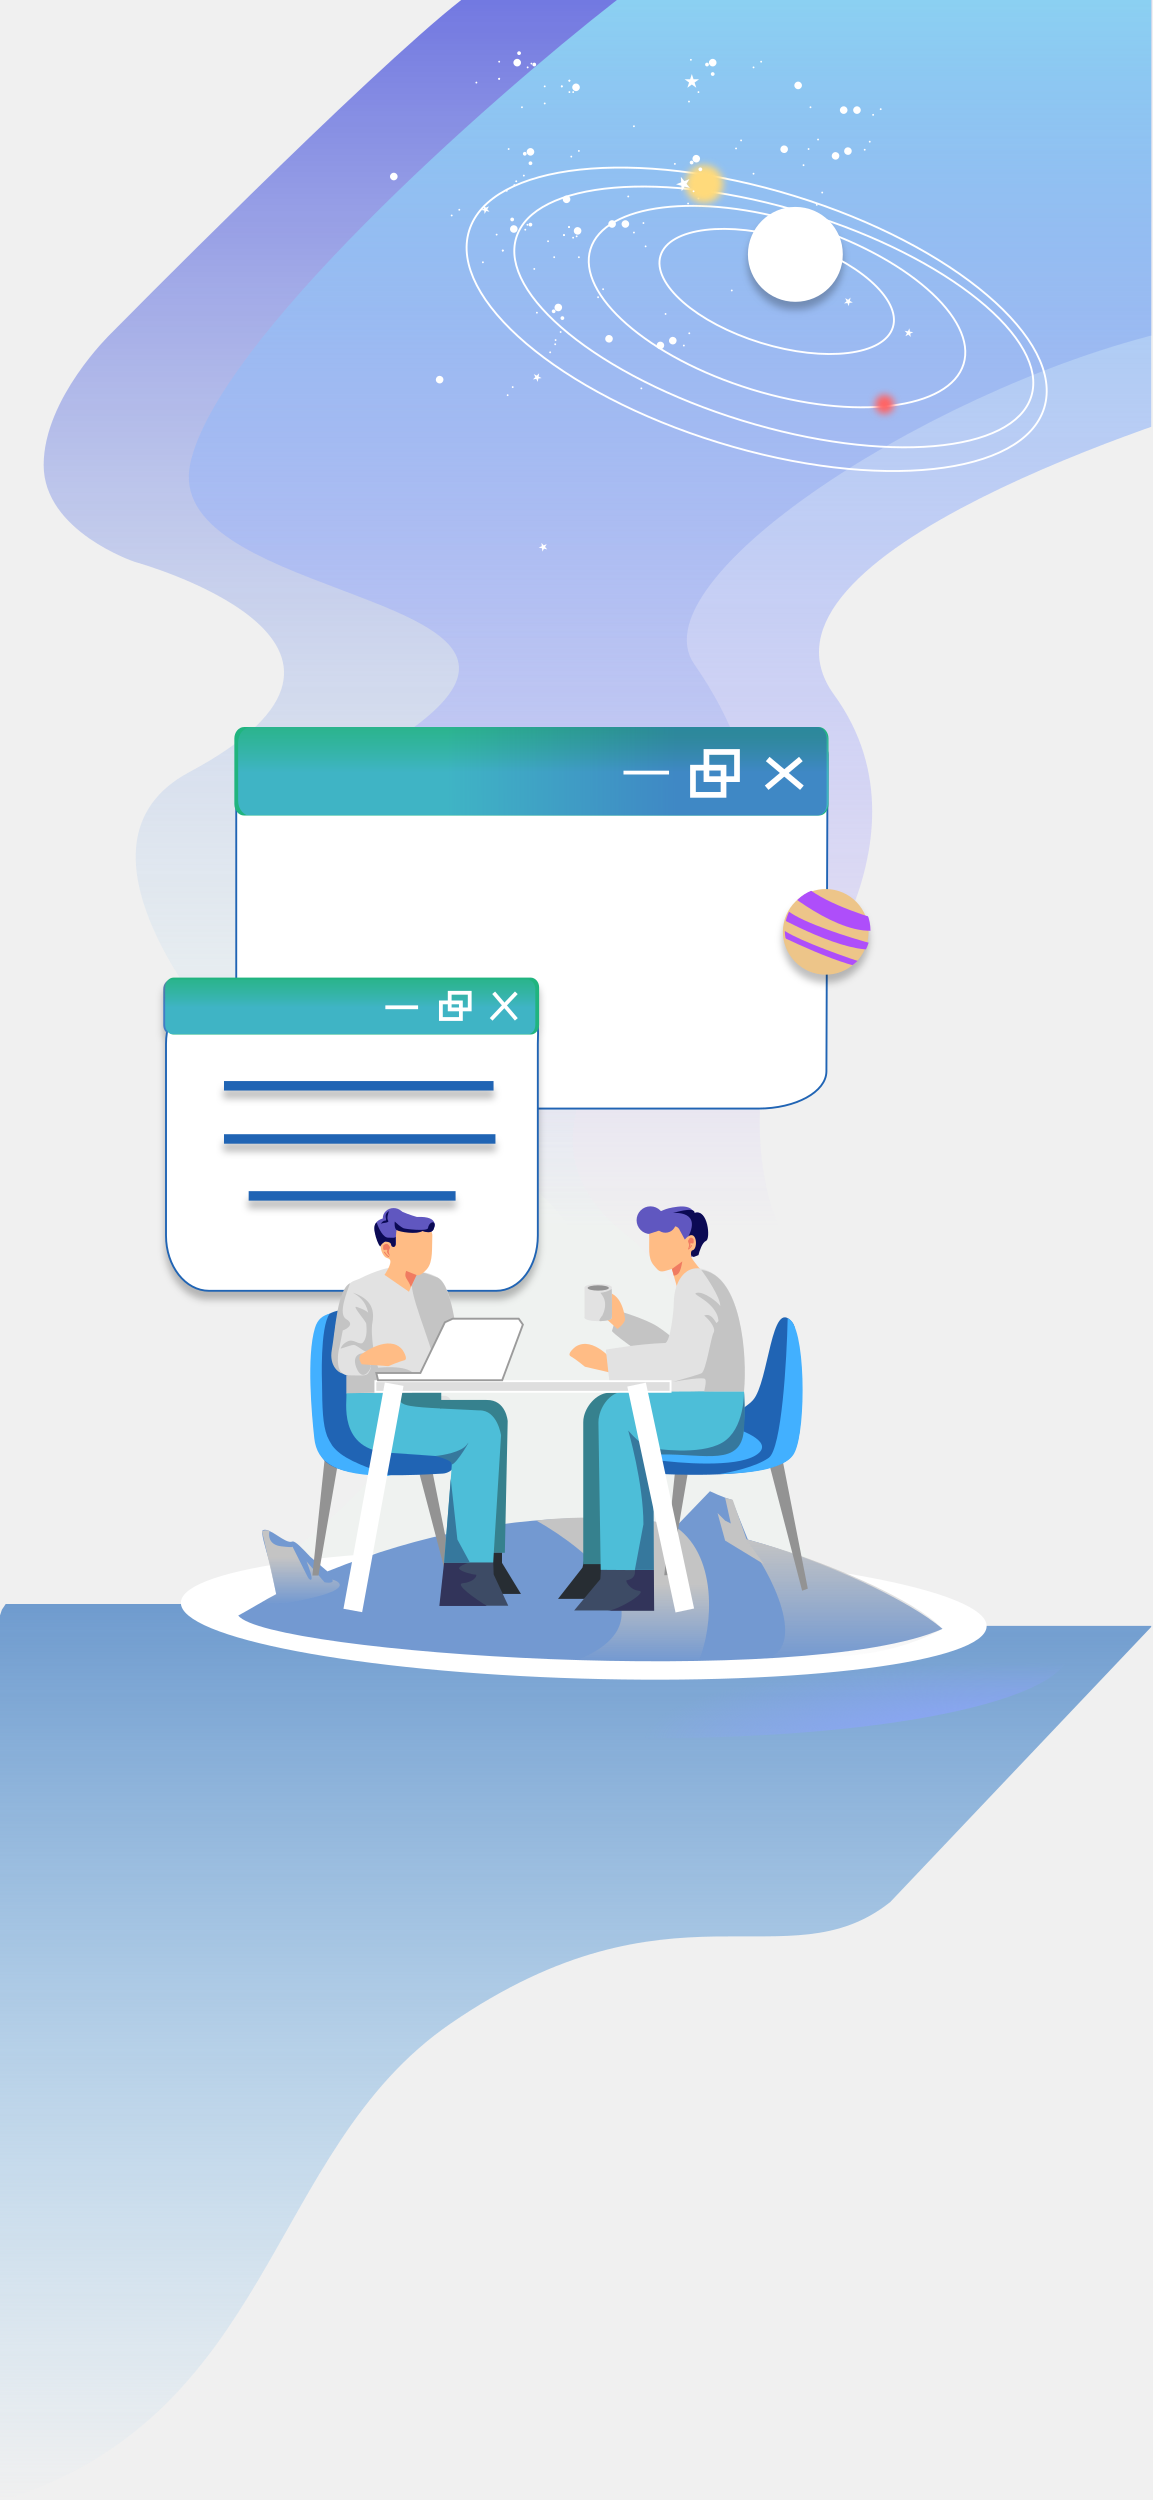
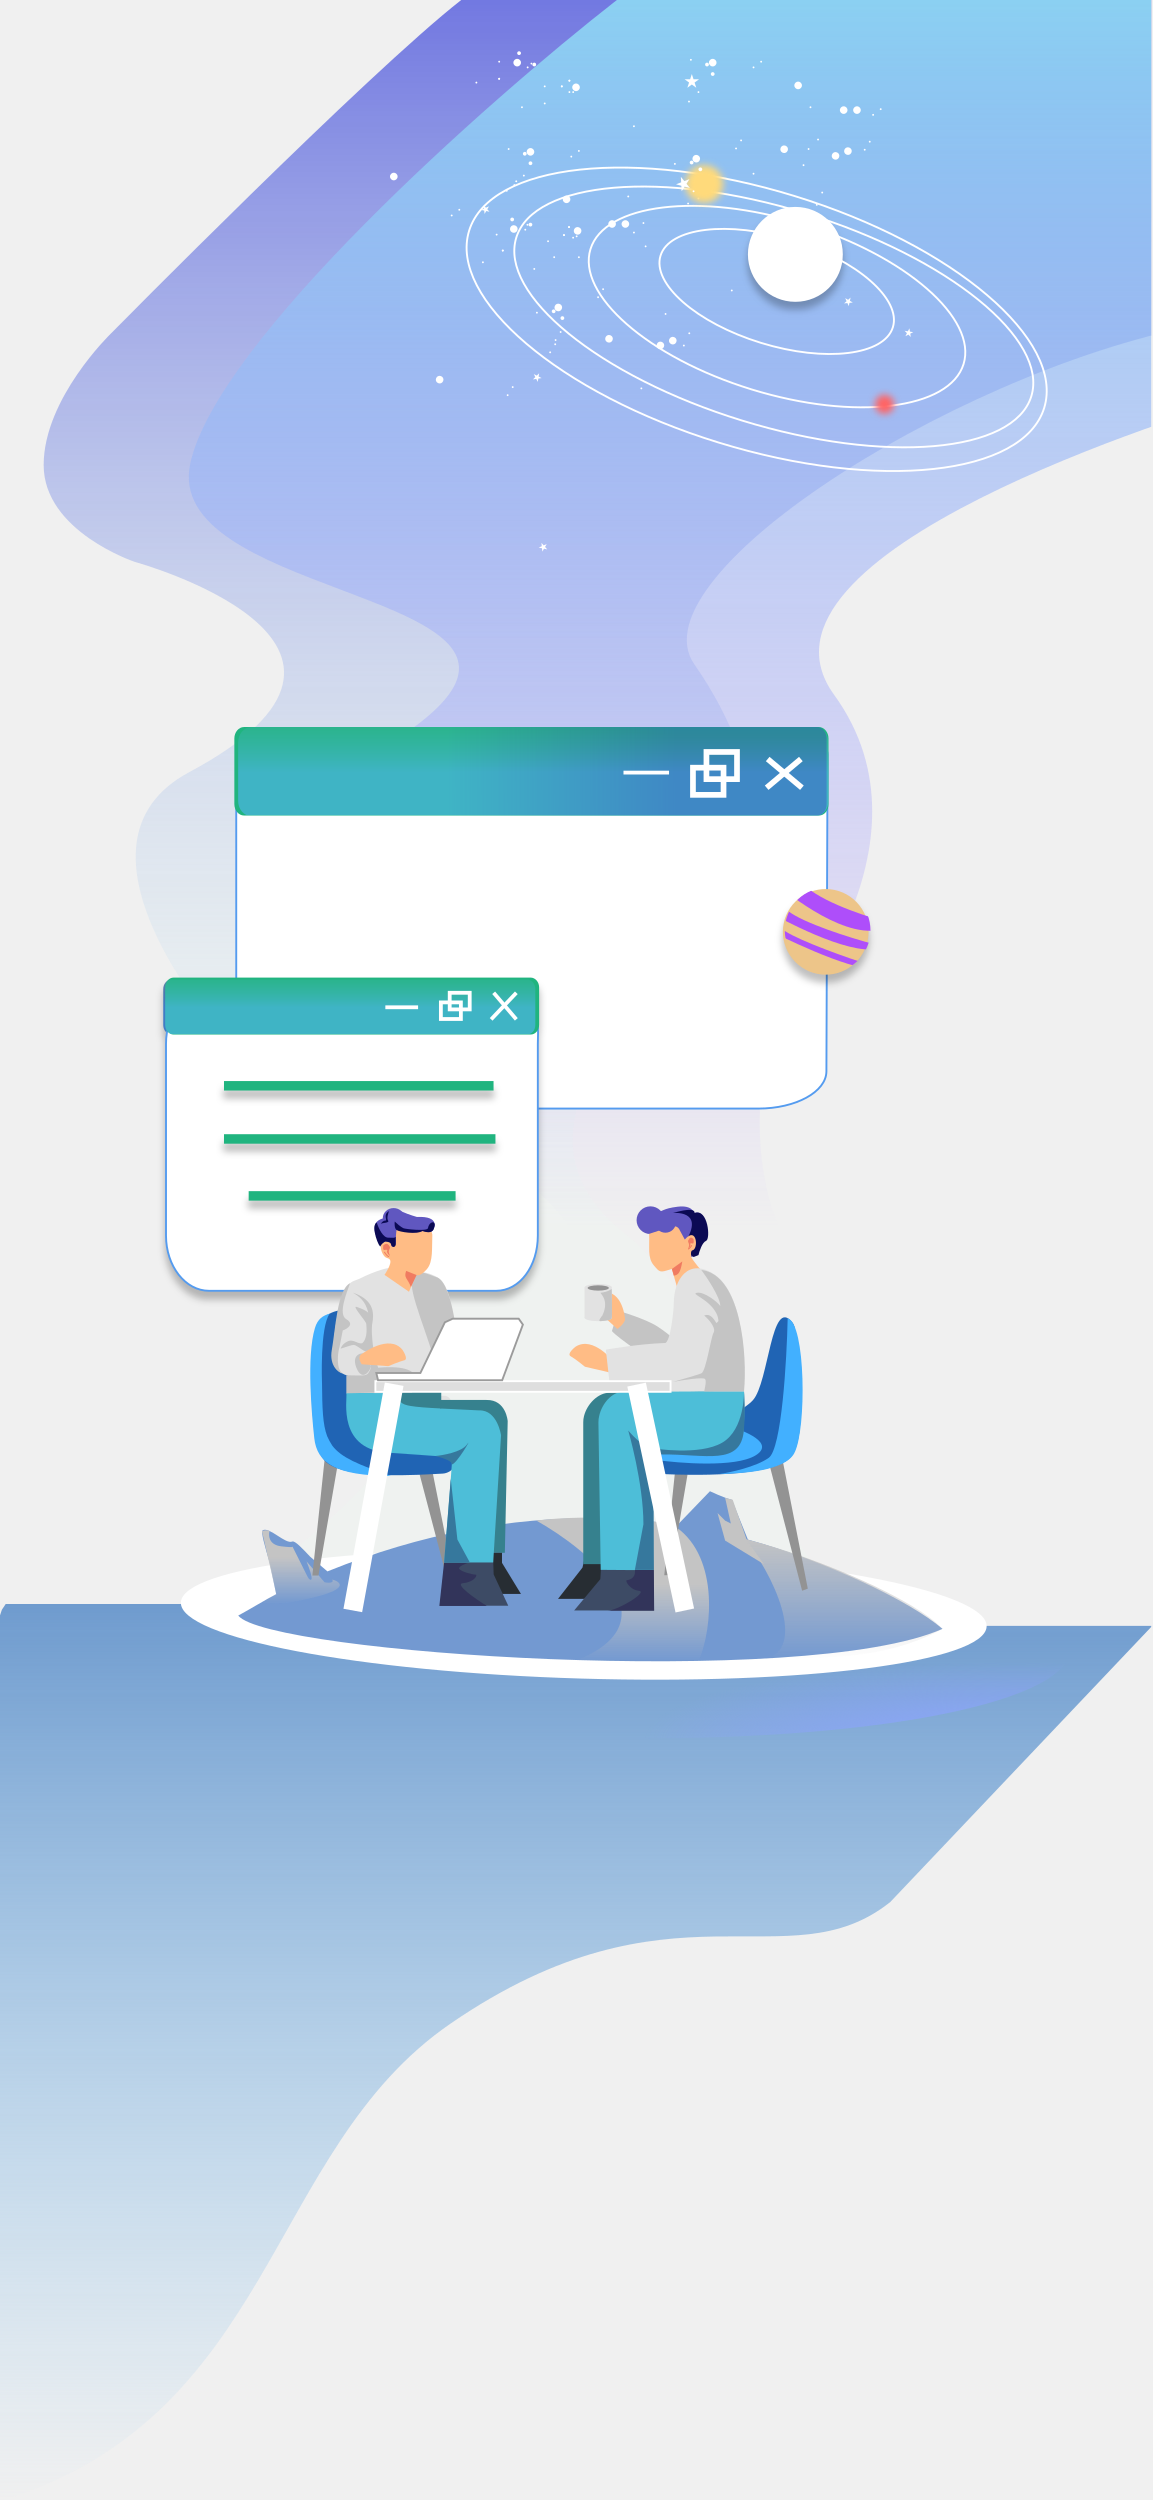
<svg xmlns="http://www.w3.org/2000/svg" width="607" height="1317" viewBox="0 0 607 1317" fill="none">
  <g clip-path="url(#clip0)">
    <path fill-rule="evenodd" clip-rule="evenodd" d="M642.452 1.30577e-05L262.503 0H242.97C193.717 38.529 58.258 175.869 58.258 175.869C58.258 175.869 23 210 23 245C23 280 71 296 71 296C71 296 226.957 338.77 99.602 406.816C30.883 443.533 97.428 542.418 199.06 628.175C287.791 703.046 189.688 786.97 158.854 813.348C154.371 817.183 151.31 819.801 150.452 820.999H426.452C420.556 814.357 413.995 797.997 405.772 777.493C389.375 736.606 366.371 679.243 328.856 649.614C272.528 605.128 319.843 550.994 328.856 543.49C328.856 543.49 451.65 473.278 365.79 350.002C332.621 302.379 513.791 189.098 642.452 169.193V1.30577e-05Z" fill="url(#paint0_linear)" />
    <path d="M237.373 1066.01C139.561 1133.17 145.237 1273.9 -1 1318V854L1 848L3 845H454.071L459.6 849.5L469 856.5H607L469 1001.98C414.871 1045.13 353.973 985.945 237.373 1066.01Z" fill="url(#paint1_linear)" />
    <path fill-rule="evenodd" clip-rule="evenodd" d="M658 0H487.366L344.493 1.14441e-05H324.961C255.305 54.299 114.217 179.994 100.248 244.084C92.878 277.899 138.033 294.967 179.259 310.55C235.705 331.886 284.786 350.438 181.599 405.378C112.882 441.966 179.425 540.503 281.053 625.956C367.272 698.454 240.478 782.999 195.922 812.708C187.96 818.017 182.624 821.575 181.599 823H439.394C430.469 812.982 428.006 778.843 425.357 742.147C422.768 706.26 420.001 667.928 410.843 647.32C392.32 605.64 401.831 549.048 410.843 541.571C410.843 541.571 497.555 446 439.394 366C385.112 291.336 625.668 217.543 658 208.031V0Z" fill="url(#paint2_linear)" />
    <ellipse rx="256.949" ry="53.965" transform="matrix(0.999553 0.029904 -0.0431853 0.999067 307.165 861.247)" fill="url(#paint3_angular)" />
    <ellipse rx="212.33" ry="33.785" transform="matrix(0.999553 0.029904 -0.0431853 0.999067 307.521 850.512)" fill="white" />
    <path d="M496.5 858.078C424.5 890.078 140.788 870.915 125.5 851.077C129.448 849.025 141.589 841.714 145.5 839.818L141.965 822.783C139.563 814.709 137.178 806.687 138.5 806.078C142.184 804.379 150.351 813.641 154 812.078C155.355 811.497 159.403 815.817 163.412 820.082L172.5 827.811C197.642 817.631 221.876 810.607 245 806.14C250.85 805.01 256.629 804.043 262.333 803.231C268.476 802.356 274.533 801.659 280.5 801.129C308.057 798.68 333.691 799.779 357 803.231L374 785.577C374 785.577 381.421 789.116 385.5 790.078L394 811.061C434.493 822.316 478.815 842.908 496.5 858.078Z" fill="#7399D1" />
    <path d="M142 806.578C141.333 808.911 141.6 813.778 148 814.578C152.267 815.111 153.807 815.081 154.163 814.904L154 814.578C154.222 814.689 154.341 814.815 154.163 814.904L161.5 829.578C162 830.744 163.2 832.878 164 832.078C164.8 831.278 162.667 825.411 161.5 822.578L171 833.578C172.833 833.911 176.2 834.078 175 832.078C179.333 833.244 183.8 836.678 167 841.078C146 846.578 136 845.078 139.5 843.078C142.3 841.478 144.667 840.078 145.5 839.578L138 806.578C138.833 806.244 140.8 805.778 142 806.578Z" fill="url(#paint4_linear)" />
    <path d="M385 802.578L382 789.078L386 790.078L393.5 811.578L402.5 824.078L382 811.578L378 797.078L382 801.078L385 802.578Z" fill="#C4C4C4" />
    <path d="M401.952 874.19C426.752 869.548 406.542 827.676 392 810.578C432.8 820.978 483.5 843.578 496.5 858.078C461.848 877.065 424.343 872.168 401.952 874.19C400.886 874.39 399.736 874.521 398.5 874.578C399.606 874.426 400.757 874.298 401.952 874.19Z" fill="url(#paint5_linear)" />
    <path d="M304 874.578C355.6 853.778 310 816.5 282.5 801C313.3 797.4 344.667 801.078 354 803.078C378.8 817.878 375.667 857.578 368 875.078C349 875.078 314.833 875.744 304 874.578Z" fill="url(#paint6_linear)" />
    <circle cx="272.452" cy="33" r="2" fill="white" />
    <circle cx="298.452" cy="105" r="2" fill="white" />
    <circle cx="322.452" cy="118" r="2" fill="white" />
    <circle cx="420.452" cy="45" r="2" fill="white" />
    <circle cx="444.452" cy="58" r="2" fill="white" />
    <circle r="0.5" transform="matrix(-1 0 0 1 262.952 41.5)" fill="white" />
    <circle r="0.5" transform="matrix(-1 0 0 1 286.952 54.5)" fill="white" />
    <circle r="0.5" transform="matrix(-1 0 0 1 279.952 33.5)" fill="white" />
    <circle r="0.5" transform="matrix(-1 0 0 1 303.952 46.5)" fill="white" />
    <circle r="0.5" transform="matrix(-1 0 0 1 277.952 35.5)" fill="white" />
    <circle r="0.5" transform="matrix(-1 0 0 1 301.952 48.5)" fill="white" />
    <circle r="0.5" transform="matrix(-1 0 0 1 262.952 32.5)" fill="white" />
    <circle r="0.5" transform="matrix(-1 0 0 1 286.952 45.5)" fill="white" />
    <circle r="0.5" transform="matrix(-1 0 0 1 250.952 43.5)" fill="white" />
    <circle r="0.5" transform="matrix(-1 0 0 1 274.952 56.5)" fill="white" />
    <circle r="0.5" transform="matrix(-1 0 0 1 299.952 42.5)" fill="white" />
    <circle r="0.5" transform="matrix(-1 0 0 1 299.952 48.5)" fill="white" />
    <circle r="0.5" transform="matrix(-1 0 0 1 295.952 45.5)" fill="white" />
    <circle r="1" transform="matrix(-1 0 0 1 273.452 28)" fill="white" />
    <circle r="1" transform="matrix(-1 0 0 1 281.452 34)" fill="white" />
    <circle r="1" transform="matrix(-1 0 0 1 372.452 34)" fill="white" />
    <circle r="1" transform="matrix(-1 0 0 1 276.452 81)" fill="white" />
    <circle r="1" transform="matrix(-1 0 0 1 375.452 39)" fill="white" />
    <circle r="1" transform="matrix(-1 0 0 1 279.452 86)" fill="white" />
    <circle cx="303.452" cy="46" r="2" fill="white" />
    <circle cx="329.452" cy="118" r="2" fill="white" />
    <circle cx="451.452" cy="58" r="2" fill="white" />
    <circle cx="207.452" cy="93" r="2" fill="white" />
    <circle cx="375.452" cy="33" r="2" fill="white" />
    <circle cx="279.452" cy="80" r="2" fill="white" />
    <circle r="0.5" transform="matrix(-1 0 0 1 363.952 31.5)" fill="white" />
    <circle r="0.5" transform="matrix(-1 0 0 1 426.952 56.5)" fill="white" />
    <circle r="0.5" transform="matrix(-1 0 0 1 267.952 78.5)" fill="white" />
    <circle r="0.5" transform="matrix(-1 0 0 1 330.952 103.5)" fill="white" />
    <circle r="0.5" transform="matrix(-1 0 0 1 400.952 32.5)" fill="white" />
    <circle r="0.5" transform="matrix(-1 0 0 1 463.952 57.5)" fill="white" />
    <circle r="0.5" transform="matrix(-1 0 0 1 304.952 79.5)" fill="white" />
    <circle r="0.5" transform="matrix(-1 0 0 1 275.952 92.5)" fill="white" />
    <circle r="0.5" transform="matrix(-1 0 0 1 270.952 97.5)" fill="white" />
    <circle r="0.5" transform="matrix(-1 0 0 1 241.952 110.5)" fill="white" />
    <circle r="0.5" transform="matrix(-1 0 0 1 367.952 104.5)" fill="white" />
    <circle r="0.5" transform="matrix(-1 0 0 1 338.952 117.5)" fill="white" />
    <circle r="0.5" transform="matrix(-1 0 0 1 333.952 122.5)" fill="white" />
    <circle r="0.5" transform="matrix(-1 0 0 1 304.952 135.5)" fill="white" />
    <circle r="0.5" transform="matrix(-1 0 0 1 396.952 35.5)" fill="white" />
    <circle r="0.5" transform="matrix(-1 0 0 1 367.952 48.5)" fill="white" />
    <circle r="0.5" transform="matrix(-1 0 0 1 362.952 53.5)" fill="white" />
    <circle r="0.5" transform="matrix(-1 0 0 1 333.952 66.5)" fill="white" />
    <circle r="0.5" transform="matrix(-1 0 0 1 459.952 60.5)" fill="white" />
    <circle r="0.5" transform="matrix(-1 0 0 1 430.952 73.5)" fill="white" />
    <circle r="0.5" transform="matrix(-1 0 0 1 425.952 78.5)" fill="white" />
    <circle r="0.5" transform="matrix(-1 0 0 1 396.952 91.5)" fill="white" />
    <circle r="0.5" transform="matrix(-1 0 0 1 300.952 82.5)" fill="white" />
    <circle r="0.5" transform="matrix(-1 0 0 1 271.952 95.5)" fill="white" />
    <circle r="0.5" transform="matrix(-1 0 0 1 266.952 100.5)" fill="white" />
    <circle r="0.5" transform="matrix(-1 0 0 1 237.952 113.5)" fill="white" />
    <path d="M364.452 39L365.35 41.764H368.256L365.905 43.472L366.803 46.236L364.452 44.528L362.101 46.236L362.999 43.472L360.648 41.764H363.554L364.452 39Z" fill="white" />
    <path d="M448.095 156.752L447.728 158.481L449.259 159.365L447.501 159.55L447.133 161.279L446.414 159.664L444.656 159.849L445.97 158.666L445.251 157.051L446.782 157.935L448.095 156.752Z" fill="white" />
    <path d="M254.795 108.097L255.973 109.415L257.59 108.703L256.7 110.23L257.878 111.548L256.151 111.174L255.261 112.702L255.083 110.943L253.355 110.569L254.973 109.856L254.795 108.097Z" fill="white" />
    <circle r="0.5" transform="matrix(-1 0 0 1 262.952 41.5)" fill="white" />
    <circle r="0.5" transform="matrix(-1 0 0 1 299.952 42.5)" fill="white" />
    <circle r="0.5" transform="matrix(-1 0 0 1 295.952 45.5)" fill="white" />
-     <path d="M399.452 584H161.252C141.452 584 124.452 575.261 124.452 564.446V397.5C124.452 386.685 146.152 385 165.952 385L391.452 385C411.252 385 435.952 386.685 435.952 397.5L435.352 564.446C435.252 575.206 419.252 584 399.452 584Z" fill="white" stroke="#2064B4" stroke-miterlimit="10" />
+     <path d="M399.452 584H161.252C141.452 584 124.452 575.261 124.452 564.446V397.5C124.452 386.685 146.152 385 165.952 385L391.452 385C411.252 385 435.952 386.685 435.952 397.5L435.352 564.446C435.252 575.206 419.252 584 399.452 584Z" fill="white" stroke="#549BEF" stroke-miterlimit="10" />
    <path d="M431.471 429.62H128.529C125.742 429.62 123.452 426.899 123.452 423.586V389.035C123.452 385.722 125.742 383 128.529 383H431.372C434.159 383 436.449 385.722 436.449 389.035V423.468C436.549 426.899 434.259 429.62 431.471 429.62Z" fill="#20B47F" />
    <path d="M430.535 429.62H131.465C128.713 429.62 126.452 426.899 126.452 423.586V389.035C126.452 385.722 128.713 383 131.465 383H430.437C433.189 383 435.449 385.722 435.449 389.035V423.468C435.547 426.899 433.287 429.62 430.535 429.62Z" fill="url(#paint7_linear)" />
    <path d="M429.438 430H132.466C128.614 430 125.452 426.376 125.452 421.959V391.041C125.452 386.624 128.614 383 132.466 383H429.438C433.291 383 436.452 386.624 436.452 391.041V421.959C436.452 426.489 433.291 430 429.438 430Z" fill="url(#paint8_linear)" style="mix-blend-mode:lighten" />
    <path d="M381.152 404.417H365.052V418.734H381.152V404.417Z" stroke="white" stroke-width="3" stroke-miterlimit="10" />
    <path d="M388.252 396.134H372.152V410.452H388.252V396.134Z" stroke="white" stroke-width="3" stroke-miterlimit="10" />
    <line x1="328.452" y1="407" x2="352.452" y2="407" stroke="white" stroke-width="2" />
    <line x1="403.871" y1="414.979" x2="421.9" y2="399.851" stroke="white" stroke-width="3" />
    <line x1="404.416" y1="399.851" x2="422.446" y2="414.979" stroke="white" stroke-width="3" />
    <g filter="url(#filter0_d)">
-       <path d="M261.335 680H110.163C97.602 680 87.452 666.995 87.452 650.901V549.868C87.452 533.774 97.602 523.17 110.163 523.17H185.749H261.335C273.895 523.17 284.768 517.568 283.323 549.868C283.323 549.868 283.323 634.807 283.323 650.901C283.323 666.995 273.895 680 261.335 680Z" fill="white" stroke="#2064B4" stroke-miterlimit="10" />
+       <path d="M261.335 680H110.163C97.602 680 87.452 666.995 87.452 650.901V549.868C87.452 533.774 97.602 523.17 110.163 523.17H185.749H261.335C273.895 523.17 284.768 517.568 283.323 549.868C283.323 549.868 283.323 634.807 283.323 650.901C283.323 666.995 273.895 680 261.335 680Z" fill="white" stroke="#549BEF" stroke-miterlimit="10" />
      <path d="M279.557 545H91.443C89.002 545 87 542.687 87 539.867V520.133C87 517.313 89.002 515 91.443 515H279.557C281.997 515 284 517.313 284 520.133V539.867C284 542.759 281.997 545 279.557 545Z" fill="#20B47F" />
      <path d="M277.579 545H90.421C87.992 545 86 542.764 86 540.039V520.961C86 518.236 87.992 516 90.421 516H277.579C280.008 516 282 518.236 282 520.961V540.039C282 542.834 280.008 545 277.579 545Z" fill="url(#paint9_linear)" style="mix-blend-mode:lighten" />
      <g filter="url(#filter1_d)">
-         <path d="M118 572H260" stroke="#2064B4" stroke-width="5" stroke-miterlimit="10" />
+         <path d="M118 572H260" stroke="#20B47F" stroke-width="5" stroke-miterlimit="10" />
      </g>
      <g filter="url(#filter2_d)">
-         <path d="M118 600H261" stroke="#2064B4" stroke-width="5" stroke-miterlimit="10" />
+         <path d="M118 600H261" stroke="#20B47F" stroke-width="5" stroke-miterlimit="10" />
      </g>
      <g filter="url(#filter3_d)">
-         <path d="M131 630H240" stroke="#2064B4" stroke-width="5" stroke-miterlimit="10" />
+         <path d="M131 630H240" stroke="#20B47F" stroke-width="5" stroke-miterlimit="10" />
      </g>
      <path d="M260.058 523L272 537" stroke="white" stroke-width="2" stroke-miterlimit="10" />
      <path d="M272.001 523L258.731 537" stroke="white" stroke-width="2" stroke-miterlimit="10" />
      <path d="M203 530.636H220.25" stroke="white" stroke-width="2" stroke-miterlimit="10" />
      <path d="M247.446 523H236.904V531.751H247.446V523Z" stroke="white" stroke-width="2" stroke-miterlimit="10" />
      <path d="M242.797 528.063H232.256V536.814H242.797V528.063Z" stroke="white" stroke-width="2" stroke-miterlimit="10" />
    </g>
    <path d="M356.352 768L349.952 829.8H353.152L363.452 769.4L356.352 768Z" fill="#939393" />
    <path d="M404.952 770.1L422.552 838L425.552 836.9L412.252 769.1L404.952 770.1Z" fill="#939393" />
    <path d="M417.352 696.6C418.052 697.5 418.552 698.6 418.652 699.8C420.052 709.2 426.452 756.6 416.452 767.7C406.652 778.5 361.852 777.1 350.852 776.6C348.452 776.5 346.152 775.1 345.152 772.9C344.452 771.5 344.252 769.7 345.352 767.7C348.152 762.5 387.852 747.3 396.652 737.6C405.052 728.2 406.252 682.6 417.352 696.6Z" fill="#2064B4" />
    <path d="M397.954 766.745C408.593 760.313 392.446 753.642 383.042 751.111C339.84 749.681 339.517 762.427 344.756 768.979C358.056 770.914 387.314 773.178 397.954 766.745Z" fill="#42B0FF" />
    <path d="M404.952 768C411.752 763.2 414.452 717 414.952 694.5C424.452 697 425 753 418.452 765.5C413.452 775.045 390.285 776.333 378.952 776.5C384.785 775.667 398.152 772.8 404.952 768Z" fill="#42B0FF" />
    <path d="M342.652 650.1C346.683 650.1 349.952 646.832 349.952 642.8C349.952 638.768 346.683 635.5 342.652 635.5C338.62 635.5 335.352 638.768 335.352 642.8C335.352 646.832 338.62 650.1 342.652 650.1Z" fill="#6057C0" />
    <path d="M365.652 639.1C365.652 639.1 364.952 634.7 356.952 635.7C348.952 636.7 349.752 638 342.552 640.1C338.652 641.3 335.252 651.4 356.052 648.2C356.052 648.2 359.252 655.7 361.052 655.4C362.852 655.1 362.652 662.6 362.652 662.6L367.052 661.2C367.052 661.2 367.752 655.7 370.652 654C373.552 652.3 372.552 636.4 365.652 639.1Z" fill="#6057C0" />
    <path d="M361.952 652.688C370.452 637.5 354.952 639 354.452 639C363.952 636.312 365.952 637.333 365.952 639C372.952 636.5 374.452 652.688 371.952 653.688C369.952 654.488 368.452 659.021 367.952 661.188L365.452 662.188C363.619 661.355 359.108 657.77 361.952 652.688Z" fill="#0B0A54" />
    <path d="M347.452 648.2L341.952 650C342.252 657.3 341.052 662.5 344.352 666.5C347.752 670.5 347.452 670.5 353.952 668.5L357.052 679.5L369.852 669.8C369.852 669.8 365.152 664.3 364.252 662.4C364.252 662.4 363.452 659 364.752 658.7C368.152 658 367.052 645.6 360.752 653L358.152 648.2C356.352 643.6 349.752 647.1 347.452 648.2Z" fill="#FFBC85" />
    <path d="M359.452 664.5L353.952 668.5L354.952 672C354.952 672 356.952 672 357.952 670C358.952 668 359.452 664.5 359.452 664.5Z" fill="#F07B61" />
    <path d="M350.552 649.4C353.645 649.4 356.152 646.893 356.152 643.8C356.152 640.707 353.645 638.2 350.552 638.2C347.459 638.2 344.952 640.707 344.952 643.8C344.952 646.893 347.459 649.4 350.552 649.4Z" fill="#6057C0" />
    <path d="M365.349 652.706C364.031 651.565 363.289 651.755 362.465 653.657C362.465 655.084 363.701 655.084 362.465 657.938C362.281 658.363 364.113 656.511 363.701 655.56C363.372 654.799 364.113 654.926 364.937 655.084C365.761 655.084 365.349 653.023 365.349 652.706Z" fill="#F07B61" />
    <path d="M364.452 656C364.052 656.667 363.092 658 362.452 658" stroke="#F07B61" stroke-width="0.5" />
    <path d="M322.352 701.2L325.652 690.5C325.652 690.5 340.052 694.7 346.352 698.8C352.652 702.9 358.352 708.2 358.352 708.2L344.252 717.4C344.252 717.4 325.652 705.1 322.352 701.2Z" fill="#C4C4C4" />
    <path d="M329.252 695.4C329.452 694.9 328.052 679.6 317.752 680.8C317.752 680.8 311.952 682 313.052 684.1C314.152 686.1 315.952 691.7 315.952 691.7L325.252 700.1C325.252 700.1 328.352 698 329.252 695.4Z" fill="#FFBC85" />
    <path d="M322.252 678.2H307.952V694.2H322.252V678.2Z" fill="#E2E2E2" />
    <path d="M323.952 718.1C323.552 717.6 312.652 703.5 303.252 709.4C303.252 709.4 298.252 713.2 300.652 714.5C303.052 715.8 308.152 720 308.152 720L322.452 723.3C322.352 723.3 326.152 720.5 323.952 718.1Z" fill="#FFBC85" />
    <path d="M391.751 733.9H368.101H344.451C346.251 732.9 347.151 731.5 349.951 729.3C339.251 728.3 321.051 727.9 321.051 727.9L319.151 711C319.151 711 335.951 708 349.951 707.5C353.251 708.5 355.051 688.8 354.951 686.5C354.951 674.1 362.651 662.1 376.551 671.5C395.451 684.4 391.751 733.9 391.751 733.9Z" fill="#E2E2E2" />
    <path d="M315.152 680C319.129 680 322.352 679.194 322.352 678.2C322.352 677.206 319.129 676.4 315.152 676.4C311.176 676.4 307.952 677.206 307.952 678.2C307.952 679.194 311.176 680 315.152 680Z" fill="#E2E2E2" />
    <path d="M315.152 679.9C318.245 679.9 320.752 679.273 320.752 678.5C320.752 677.727 318.245 677.1 315.152 677.1C312.059 677.1 309.552 677.727 309.552 678.5C309.552 679.273 312.059 679.9 315.152 679.9Z" fill="#939393" />
    <path d="M315.152 696C319.129 696 322.352 695.194 322.352 694.2C322.352 693.206 319.129 692.4 315.152 692.4C311.176 692.4 307.952 693.206 307.952 694.2C307.952 695.194 311.176 696 315.152 696Z" fill="#E2E2E2" />
    <path d="M335.452 810.7L343.352 842.3H293.952L306.852 825.8L309.652 813.3L335.452 810.7Z" fill="#272D33" />
    <path d="M343.952 816.8L344.552 848.4H302.452L316.252 831.9L317.052 819.5L343.952 816.8Z" fill="#3D4B65" />
    <path d="M389.252 753C387.452 771.1 351.252 764.7 338.652 763.8C334.752 763.5 331.552 767.1 332.152 771.1L339.952 824H307.252V749.3C307.252 748.2 307.352 747.1 307.652 746C309.252 739.6 315.052 733.7 321.052 733.7L373.052 733.2L389.152 733.7C389.252 734.1 390.152 743.7 389.252 753Z" fill="#36818E" />
    <path d="M391.652 753.2C389.952 772 371.552 765.6 348.452 765.8C344.752 765.8 342.352 767.2 344.052 771.3V827.2L316.452 827L315.252 749.4C315.252 748.2 315.352 747.1 315.652 745.9C317.152 739.2 322.552 733.2 328.152 733.2L376.452 733H391.952C391.952 733.4 392.552 743.6 391.652 753.2Z" fill="#4DBED8" />
    <path d="M330.105 832.5C334.905 831.7 334.618 828.167 334.452 827H344.452L344.605 848.5H320.105C325.105 848.5 341.952 838.5 336.452 838C332.052 837.6 329.272 833 330.105 832.5Z" fill="#32345A" />
    <path d="M391.852 753.6C390.152 772.4 371.752 766 348.652 766.2C344.952 766.2 342.552 767.6 344.252 771.7L344.452 827H334.452L338.952 803C338.952 781 330.952 753.6 330.952 753.6C330.952 753.6 338.652 763 344.252 763C344.252 763 368.452 767 380.452 760C392.452 753 391.952 733 391.952 733C391.952 733.4 392.752 744 391.852 753.6Z" fill="#36789D" />
    <path d="M379.452 688C379.452 683.6 372.785 673.5 369.452 669C390.452 671.5 393.785 713.833 391.952 733H370.952C371.285 731.333 372.252 727.7 371.452 726.5C370.652 725.3 359.785 727 354.452 728C358.619 726.833 367.452 724.3 369.452 723.5C371.952 722.5 374.452 704.5 375.952 702C377.152 700 374.452 696 370.952 693C374.152 691.8 375.785 694.5 377.452 697L378.452 696C378.452 696.667 378.704 694.504 377.452 692C373.452 684 362.952 681.5 367.452 681C371.052 680.6 377.619 685.5 379.452 688Z" fill="#C4C4C4" />
    <path d="M316.452 681C320.378 680.611 322.236 679 322.236 679C322.236 679 322.628 693.766 322.236 694.543C321.695 695.614 318.147 695.838 316.348 696C314.549 696.162 317.329 693 317.329 693C321.424 684.414 315.471 681 316.452 681Z" fill="#C4C4C4" />
    <path d="M170.952 769.3L164.552 830H167.752L178.052 770.7L170.952 769.3Z" fill="#939393" />
    <path d="M219.652 771.4L237.152 838L240.152 836.9L226.852 770.4L219.652 771.4Z" fill="#939393" />
    <path d="M169.052 695.4C167.852 696.6 166.752 698.7 166.452 700.3C164.952 710.6 161.152 758.4 170.852 769.3C180.452 780.1 222.352 776.8 233.152 776.3C235.552 776.2 238.352 774.7 239.352 772.5C240.052 771.1 240.452 765.8 239.352 763.7C236.652 758.5 181.952 762.7 185.652 750.3C205.652 683.6 179.052 685.3 169.052 695.4Z" fill="#2064B4" />
    <path d="M205.952 777.5C176.452 777.5 166.97 770.47 165.561 757.63C164.204 745.265 161.415 714.62 165.901 699.609C167.377 694.668 170.174 693.06 173.703 692C168.452 699 169.632 728.619 169.632 728.619C169.757 741.851 170.004 750.373 172.335 756.56C173.085 758.262 173.983 759.943 175.054 761.568C179.794 767.868 188.784 771.594 205.952 777.5Z" fill="#42B0FF" />
    <path d="M232.052 774.7L195.952 772.5C191.552 772.5 183.452 766.9 183.452 762.5C183.452 758.1 184.852 758.7 189.252 758.7H231.952C236.352 758.7 239.952 762.3 239.952 766.7C240.052 771.1 236.452 774.7 232.052 774.7Z" fill="#2064B4" />
    <path d="M183.552 720.6C182.252 732.3 180.752 767.9 212.252 763.3C212.452 763.3 212.552 763.3 212.752 763.3H228.652C229.852 763.3 223.152 762.7 223.852 761.6L237.152 741.9C238.952 739.2 237.252 735.4 234.152 735.3C232.052 735.2 229.652 735.9 229.652 733.7L222.152 721C222.152 718.7 228.752 717 226.652 717H187.352C185.352 717 183.752 718.5 183.552 720.6Z" fill="#E2E2E2" />
    <path d="M214.79 739.792C207.266 746.087 207.768 759.639 230.639 763.359H244.783C244.783 763.359 248.595 767.073 248.294 772.51C247.993 777.947 250.453 818 250.453 818H265.953L267.453 748.663C267.453 748.663 266.651 737.312 256.319 737.502H221.109C218.702 737.598 216.495 738.361 214.79 739.792Z" fill="#36818E" />
    <path d="M241.452 818L235.152 839.7H274.452L264.452 823.3V818H241.452Z" fill="#272D33" />
    <path d="M235.253 814.3L231.853 845.9H267.753L260.053 829.4L259.553 814L235.253 814.3Z" fill="#3D4B65" />
    <path d="M241.953 826.5C241.153 825.3 245.286 823.667 247.453 823H233.953L231.453 846H256.453C250.286 842.167 239.153 834.4 243.953 834C249.953 833.5 251.953 829.5 250.453 829.5C248.953 829.5 242.953 828 241.953 826.5Z" fill="#32345A" />
    <path d="M206.353 765.4L234.753 767.4C234.753 767.4 238.253 765.1 238.053 771C237.753 776.9 233.953 823.1 233.953 823.1H259.808L263.953 756.1C263.953 756.1 262.053 742.7 252.453 743L231.953 741.993V733.973L182.453 733.8C183.153 737.2 177.053 764.6 206.353 765.4Z" fill="#4DBED8" />
    <path d="M210.486 736.328C210.997 732.546 212.529 733.019 212.529 733.019H232.453V742C232.453 742 222.747 741.527 219.17 741.055C215.594 740.582 209.975 740.109 210.486 736.328Z" fill="#36818E" />
    <path d="M204.452 668.1C205.052 667.8 198.552 669 189.452 673.6C187.74 674.474 185.31 674.64 183.452 677C179.996 681.391 177.209 691.095 175.452 711C174.652 720.1 175.352 726.5 201.252 727C227.152 727.6 238.953 727 238.953 727C238.953 727 242.752 688.7 233.052 675.1C231.252 672.6 225.852 670.6 223.352 670.3C206.952 668.2 204.452 668.1 204.452 668.1Z" fill="#E2E2E2" />
    <path d="M216.952 677C216.756 666 225.452 671.5 230.452 673C238.452 677 241.452 706 241.952 720H228.452C231.252 717.6 217.119 686.333 216.952 677Z" fill="#C4C4C4" />
    <path d="M216.952 733.5C216.952 733.5 199.452 733.5 182.452 734V724.5C192.952 724.5 193.452 725.7 195.452 720.5L192.952 712C191.785 708 193.952 704 195.952 696.5C195.668 701.689 196.063 709.164 197.819 716C198.216 717.544 199.225 720.5 199.225 720.5C228.952 718 216.952 733.5 216.952 733.5Z" fill="#C4C4C4" />
    <path d="M225.952 644L227.752 650.4C227.452 657.5 228.252 664.6 224.952 668.5C221.552 672.4 220.052 671.8 219.152 671.8L215.452 680.5L202.552 671.6C202.552 671.6 206.652 665.7 205.452 663.7C205.452 663.7 205.152 663 203.852 662.7C200.452 662 197.152 649.2 208.052 655.3L207.752 645.2L225.952 644Z" fill="#FFBC85" />
    <path d="M213.952 669.5L219.452 671.692L216.452 678C214.697 673.246 212.587 673.337 213.952 669.5Z" fill="#F07B61" />
    <path d="M201.952 656C203.552 654.8 204.452 655 205.452 657C205.452 658.5 203.952 658.5 205.452 661.5C205.676 661.947 203.452 660 203.952 659C204.352 658.2 203.452 658.333 202.452 658.5C201.452 658.5 201.952 656.333 201.952 656Z" fill="#F07B61" />
    <path d="M202.452 659.5C202.952 660.333 204.152 662 204.952 662" stroke="#F07B61" stroke-width="0.5" />
    <path d="M208.952 647.8C208.952 647.8 219.052 650.3 222.752 648.4C222.752 648.4 227.152 650.5 228.452 647.4C228.452 647.4 232.252 640.5 219.652 641.1C219.652 641.1 215.352 639.9 212.052 638.4C208.752 636.8 204.552 639.9 204.952 641.5C204.952 641.5 191.952 640.9 199.752 654.3L200.652 655.5C200.652 655.5 202.152 653.8 203.952 654C203.952 654 206.152 653.8 206.352 656.6C206.352 656.6 208.652 657.4 208.552 653.7C208.452 650 208.952 647.8 208.952 647.8Z" fill="#6057C0" />
    <path d="M207.352 647C210.5 647 213.052 644.627 213.052 641.7C213.052 638.773 210.5 636.4 207.352 636.4C204.204 636.4 201.652 638.773 201.652 641.7C201.652 644.627 204.204 647 207.352 647Z" fill="#6057C0" />
    <path d="M208.952 648C207.752 647.2 207.785 644.5 207.952 643.5C208.952 644.5 211.11 646.329 212.452 647C213.452 647.5 225.155 648.778 225.452 647C225.952 644 228.098 643.646 228.452 644C228.952 644.5 229.452 645 228.452 647.5C227.452 650 224.118 649 222.452 648.5C219.452 650.5 210.452 649 208.952 648Z" fill="#0B0A54" />
    <path d="M187.952 721C185.152 714.6 189.119 712.666 191.452 713L195.452 720C194.452 723 190.752 727.4 187.952 721Z" fill="#C4C4C4" />
    <path d="M190.553 713.3C191.053 713 204.953 702.6 211.953 711C211.953 711 215.453 716.1 212.953 716.6C210.453 717.2 204.553 719.7 204.553 719.7L190.553 718.7C190.553 718.8 187.853 715 190.553 713.3Z" fill="#FFBC85" />
    <path d="M204.952 638C204.452 639.167 203.652 641.8 204.452 643C205.35 644.346 201.415 644.082 200.598 644.736C200.541 644.831 200.492 644.92 200.452 645C200.452 644.897 200.505 644.811 200.598 644.736C201.02 644.034 201.896 643 202.952 643C204.452 643 201.452 640 204.952 638Z" fill="#0B0A54" />
    <path d="M204.476 652C201.793 652 199.453 647.167 198.453 644C194.953 646 199.976 658 200.476 656.5C200.876 655.3 202.31 654.333 202.976 654C206.953 654.5 205.476 655.5 206.476 656.5C207.476 657.5 208.476 656.5 208.476 655.5C208.476 654.7 208.453 653.5 208.453 651.5C207.953 652.333 206.953 652 204.476 652Z" fill="#0B0A54" />
    <path d="M182.413 694.941C177.978 692.344 182.565 681.231 184.413 676C177.638 679.247 176.638 700.894 174.79 711.176C173.311 719.402 178.399 723.32 180.452 723.5C177.003 721.335 177.843 712.8 178.869 709.553L180.565 700.894C183.029 699.992 186.848 697.539 182.413 694.941Z" fill="#C4C4C4" />
    <path d="M193.952 691.5C192.573 685 188.619 682.667 185.952 681C204.952 687.5 192.452 703 192.952 711.5C193.058 713.3 187.952 708.5 186.452 708.5C185.187 708.5 182.619 709.5 179.452 710.5C179.619 709.667 180.652 707.7 183.452 706.5C186.252 705.3 188.952 708.5 190.952 707.5C193.952 704.5 192.952 698.7 192.952 697.5C192.952 696 184.952 687.5 187.952 688.5C190.352 689.3 192.785 690.333 193.952 691.5Z" fill="#C4C4C4" />
    <path d="M245.952 761C243.152 765 233.119 766.666 229.452 767C234.952 768.5 238.452 770 237.952 771.5C240.452 771.5 249.452 756 245.952 761Z" fill="#36789D" />
    <path d="M240.952 811L237.452 779L233.952 823H247.452L240.952 811Z" fill="#36789D" />
    <path d="M197.753 733.2V727.6H353.253V733.2H197.753Z" fill="#DEDEDE" stroke="white" />
    <path d="M335.353 729.4L360.753 848.4" stroke="white" stroke-width="10" stroke-miterlimit="10" />
    <path d="M207.653 729.2L185.853 848.4" stroke="white" stroke-width="10" stroke-miterlimit="10" />
    <path d="M238.453 694.7H273.253L275.453 697.8L264.553 727.1H199.153L198.253 723.3H221.453L234.353 696.6L238.453 694.7Z" fill="white" stroke="#9B9B9B" stroke-miterlimit="10" />
    <g filter="url(#filter4_d)">
      <circle cx="434.993" cy="490.906" r="22.561" transform="rotate(45.7914 434.993 490.906)" fill="#EDC589" />
    </g>
-     <mask id="mask0" mask-type="alpha" maskUnits="userSpaceOnUse" x="405" y="459" width="62" height="62">
+     <mask id="mask0" mask-type="alpha" maskUnits="userSpaceOnUse" x="413" y="467" width="46" height="46">
      <ellipse cx="435.992" cy="490.073" rx="22.561" ry="22.561" transform="rotate(28.6681 435.992 490.073)" fill="#85C2A9" />
    </mask>
    <g mask="url(#mask0)">
      <path d="M421.963 464.155C428.273 473.245 452.96 481.795 464.516 484.933L466.98 488.769C446.897 496.997 415.271 470.725 408.641 465.637C408.065 465.488 407.646 465.257 407.441 464.924C407.248 464.609 407.684 464.902 408.641 465.637C411.526 466.381 418.355 465.063 421.963 464.155Z" fill="#AE4EFA" />
      <path d="M415.055 479.829C423.128 486.271 447.931 494.034 459.323 497.11L462.548 499.811C446.183 503.297 410.563 483.461 403.201 479.574C402.635 479.426 402.193 479.239 401.922 479.005C401.665 478.784 402.139 479.013 403.201 479.574C406.036 480.317 411.972 480.087 415.055 479.829Z" fill="#AE4EFA" />
      <path d="M413.552 490.493C422.017 496.004 446.476 504.585 457.647 508.186L461.045 510.476C446.014 510.791 409.771 492.438 402.307 488.792C401.753 488.616 401.31 488.429 401.024 488.232C400.752 488.046 401.23 488.266 402.307 488.792C405.084 489.672 410.669 490.276 413.552 490.493Z" fill="#AE4EFA" />
    </g>
    <g filter="url(#filter5_d)">
      <circle cx="419" cy="134" r="25" fill="white" />
    </g>
    <path d="M550.085 214.863C547.353 223.734 540.564 230.938 530.543 236.354C520.518 241.771 507.289 245.38 491.757 247.059C460.695 250.419 420.521 246.054 378.608 233.146C336.696 220.238 301.026 201.245 277.236 180.993C265.34 170.866 256.434 160.44 251.194 150.322C245.955 140.206 244.395 130.43 247.127 121.56C249.859 112.689 256.649 105.484 266.67 100.069C276.695 94.651 289.923 91.043 305.455 89.363C336.517 86.004 376.692 90.368 418.605 103.277C460.517 116.185 496.187 135.177 519.977 155.43C531.873 165.557 540.779 175.982 546.019 186.101C551.258 196.216 552.817 205.992 550.085 214.863Z" stroke="white" />
    <path d="M507.607 191.776C505.779 197.709 501.336 202.569 494.792 206.262C488.245 209.956 479.62 212.467 469.497 213.7C449.254 216.166 423.118 213.511 395.899 205.129C368.681 196.746 345.579 184.237 330.231 170.809C322.556 164.095 316.837 157.167 313.503 150.43C310.17 143.695 309.231 137.178 311.058 131.244C312.886 125.31 317.329 120.451 323.873 116.758C330.42 113.063 339.045 110.553 349.168 109.32C369.411 106.854 395.548 109.508 422.766 117.891C449.985 126.273 473.086 138.783 488.435 152.21C496.109 158.924 501.828 165.852 505.162 172.59C508.495 179.325 509.434 185.842 507.607 191.776Z" stroke="white" />
    <path d="M543.3 208.744C541.013 216.171 535.098 222.147 526.258 226.571C517.417 230.996 505.69 233.845 491.876 235.028C464.25 237.393 428.384 233.084 390.835 221.52C353.286 209.956 321.21 193.34 299.701 175.843C288.946 167.094 280.854 158.141 276.034 149.508C271.214 140.878 269.687 132.609 271.974 125.182C274.261 117.755 280.176 111.779 289.016 107.355C297.857 102.93 309.584 100.081 323.398 98.898C351.024 96.533 386.891 100.842 424.439 112.406C461.988 123.97 494.065 140.585 515.573 158.083C526.328 166.832 534.42 175.785 539.241 184.418C544.06 193.048 545.588 201.317 543.3 208.744Z" stroke="white" />
    <g filter="url(#filter6_f)">
      <circle cx="371" cy="97" r="10" fill="#FFDA7B" />
    </g>
    <path d="M470.367 172.388C469.243 176.037 466.508 179.038 462.45 181.328C458.389 183.62 453.027 185.183 446.72 185.951C434.108 187.488 417.81 185.835 400.828 180.605C383.846 175.375 369.442 167.573 359.879 159.207C355.097 155.023 351.544 150.715 349.476 146.535C347.409 142.359 346.837 138.339 347.96 134.69C349.084 131.042 351.819 128.04 355.877 125.75C359.938 123.459 365.3 121.896 371.607 121.127C384.219 119.591 400.517 121.244 417.499 126.474C434.481 131.704 448.885 139.506 458.448 147.872C463.23 152.055 466.783 156.364 468.851 160.544C470.918 164.72 471.491 168.74 470.367 172.388Z" stroke="white" />
    <path d="M285.227 285.981L286.404 287.299L288.022 286.587L287.132 288.114L288.31 289.432L286.582 289.058L285.692 290.585L285.514 288.827L283.787 288.452L285.404 287.74L285.227 285.981Z" fill="white" />
    <g filter="url(#filter7_f)">
      <circle cx="466" cy="213" r="5" fill="#FF6464" />
    </g>
    <circle cx="270.676" cy="120.641" r="2" transform="rotate(-21.0753 270.676 120.641)" fill="white" />
    <circle cx="320.828" cy="178.475" r="2" transform="rotate(-21.0753 320.828 178.475)" fill="white" />
    <circle cx="347.897" cy="181.975" r="2" transform="rotate(-21.0753 347.897 181.975)" fill="white" />
    <circle cx="413.091" cy="78.618" r="2" transform="rotate(-21.0753 413.091 78.6182)" fill="white" />
    <circle cx="440.161" cy="82.118" r="2" transform="rotate(-21.0753 440.161 82.1182)" fill="white" />
    <circle r="0.5" transform="matrix(-0.933109 0.359594 0.359594 0.933109 264.868 131.988)" fill="white" />
    <circle r="0.5" transform="matrix(-0.933109 0.359594 0.359594 0.933109 291.937 135.489)" fill="white" />
    <circle r="0.5" transform="matrix(-0.933109 0.359594 0.359594 0.933109 277.854 118.411)" fill="white" />
    <circle r="0.5" transform="matrix(-0.933109 0.359594 0.359594 0.933109 304.923 121.911)" fill="white" />
    <circle r="0.5" transform="matrix(-0.933109 0.359594 0.359594 0.933109 276.707 120.996)" fill="white" />
    <circle r="0.5" transform="matrix(-0.933109 0.359594 0.359594 0.933109 303.777 124.496)" fill="white" />
    <circle r="0.5" transform="matrix(-0.933109 0.359594 0.359594 0.933109 261.631 123.59)" fill="white" />
    <circle r="0.5" transform="matrix(-0.933109 0.359594 0.359594 0.933109 288.701 127.091)" fill="white" />
    <circle r="0.5" transform="matrix(-0.933109 0.359594 0.359594 0.933109 254.39 138.17)" fill="white" />
    <circle r="0.5" transform="matrix(-0.933109 0.359594 0.359594 0.933109 281.459 141.67)" fill="white" />
    <circle r="0.5" transform="matrix(-0.933109 0.359594 0.359594 0.933109 299.752 119.617)" fill="white" />
    <circle r="0.5" transform="matrix(-0.933109 0.359594 0.359594 0.933109 301.911 125.215)" fill="white" />
    <circle r="0.5" transform="matrix(-0.933109 0.359594 0.359594 0.933109 297.099 123.854)" fill="white" />
    <circle r="1" transform="matrix(-0.933109 0.359594 0.359594 0.933109 269.811 115.616)" fill="white" />
    <circle r="1" transform="matrix(-0.933109 0.359594 0.359594 0.933109 279.433 118.338)" fill="white" />
    <circle r="1" transform="matrix(-0.933109 0.359594 0.359594 0.933109 364.346 85.6145)" fill="white" />
    <circle r="1" transform="matrix(-0.933109 0.359594 0.359594 0.933109 291.669 163.992)" fill="white" />
    <circle r="1" transform="matrix(-0.933109 0.359594 0.359594 0.933109 368.944 89.2014)" fill="white" />
    <circle r="1" transform="matrix(-0.933109 0.359594 0.359594 0.933109 296.266 167.578)" fill="white" />
    <circle cx="304.277" cy="121.624" r="2" transform="rotate(-21.0753 304.277 121.624)" fill="white" />
    <circle cx="354.428" cy="179.458" r="2" transform="rotate(-21.0753 354.428 179.458)" fill="white" />
    <circle cx="446.692" cy="79.601" r="2" transform="rotate(-21.0753 446.692 79.6011)" fill="white" />
    <circle cx="231.599" cy="200.001" r="2" transform="rotate(-21.0753 231.599 200.001)" fill="white" />
    <circle cx="366.786" cy="83.603" r="2" transform="rotate(-21.0753 366.786 83.6026)" fill="white" />
    <circle cx="294.109" cy="161.98" r="2" transform="rotate(-21.0753 294.109 161.98)" fill="white" />
    <circle r="0.5" transform="matrix(-0.933109 0.359594 0.359594 0.933109 355.516 86.3382)" fill="white" />
    <circle r="0.5" transform="matrix(-0.933109 0.359594 0.359594 0.933109 423.291 87.0116)" fill="white" />
    <circle r="0.5" transform="matrix(-0.933109 0.359594 0.359594 0.933109 282.838 164.715)" fill="white" />
    <circle r="0.5" transform="matrix(-0.933109 0.359594 0.359594 0.933109 350.614 165.389)" fill="white" />
    <circle r="0.5" transform="matrix(-0.933109 0.359594 0.359594 0.933109 390.401 73.9664)" fill="white" />
    <circle r="0.5" transform="matrix(-0.933109 0.359594 0.359594 0.933109 458.176 74.6398)" fill="white" />
    <circle r="0.5" transform="matrix(-0.933109 0.359594 0.359594 0.933109 317.723 152.344)" fill="white" />
    <circle r="0.5" transform="matrix(-0.933109 0.359594 0.359594 0.933109 295.337 174.902)" fill="white" />
    <circle r="0.5" transform="matrix(-0.933109 0.359594 0.359594 0.933109 292.47 181.366)" fill="white" />
    <circle r="0.5" transform="matrix(-0.933109 0.359594 0.359594 0.933109 270.084 203.924)" fill="white" />
    <circle r="0.5" transform="matrix(-0.933109 0.359594 0.359594 0.933109 385.498 153.017)" fill="white" />
    <circle r="0.5" transform="matrix(-0.933109 0.359594 0.359594 0.933109 363.114 175.576)" fill="white" />
    <circle r="0.5" transform="matrix(-0.933109 0.359594 0.359594 0.933109 360.245 182.039)" fill="white" />
    <circle r="0.5" transform="matrix(-0.933109 0.359594 0.359594 0.933109 337.861 204.598)" fill="white" />
    <circle r="0.5" transform="matrix(-0.933109 0.359594 0.359594 0.933109 387.746 78.2042)" fill="white" />
    <circle r="0.5" transform="matrix(-0.933109 0.359594 0.359594 0.933109 365.362 100.763)" fill="white" />
    <circle r="0.5" transform="matrix(-0.933109 0.359594 0.359594 0.933109 362.494 107.226)" fill="white" />
    <circle r="0.5" transform="matrix(-0.933109 0.359594 0.359594 0.933109 340.109 129.785)" fill="white" />
    <circle r="0.5" transform="matrix(-0.933109 0.359594 0.359594 0.933109 455.523 78.8773)" fill="white" />
    <circle r="0.5" transform="matrix(-0.933109 0.359594 0.359594 0.933109 433.137 101.436)" fill="white" />
    <circle r="0.5" transform="matrix(-0.933109 0.359594 0.359594 0.933109 430.27 107.9)" fill="white" />
    <circle r="0.5" transform="matrix(-0.933109 0.359594 0.359594 0.933109 407.884 130.458)" fill="white" />
    <circle r="0.5" transform="matrix(-0.933109 0.359594 0.359594 0.933109 315.07 156.581)" fill="white" />
    <circle r="0.5" transform="matrix(-0.933109 0.359594 0.359594 0.933109 292.684 179.14)" fill="white" />
    <circle r="0.5" transform="matrix(-0.933109 0.359594 0.359594 0.933109 289.817 185.603)" fill="white" />
    <circle r="0.5" transform="matrix(-0.933109 0.359594 0.359594 0.933109 267.431 208.162)" fill="white" />
    <path d="M358.68 93.157L360.512 95.413L363.223 94.368L361.644 96.807L363.476 99.063L360.667 98.315L359.088 100.754L358.932 97.852L356.124 97.104L358.836 96.059L358.68 93.157Z" fill="white" />
    <path d="M479.071 172.955L479.349 174.701L481.096 174.975L479.522 175.779L479.801 177.525L478.549 176.277L476.975 177.081L477.775 175.505L476.524 174.257L478.27 174.531L479.071 172.955Z" fill="white" />
    <path d="M281.204 197.064L282.777 197.871L284.03 196.624L283.749 198.369L285.322 199.176L283.576 199.448L283.295 201.193L282.496 199.616L280.75 199.888L282.003 198.641L281.204 197.064Z" fill="white" />
    <circle r="0.5" transform="matrix(-0.933109 0.359594 0.359594 0.933109 264.868 131.988)" fill="white" />
    <circle r="0.5" transform="matrix(-0.933109 0.359594 0.359594 0.933109 299.752 119.617)" fill="white" />
    <circle r="0.5" transform="matrix(-0.933109 0.359594 0.359594 0.933109 297.099 123.854)" fill="white" />
  </g>
  <defs>
    <filter id="filter0_d" x="82" y="515" width="206" height="173.5" filterUnits="userSpaceOnUse" color-interpolation-filters="sRGB">
      <feFlood flood-opacity="0" result="BackgroundImageFix" />
      <feColorMatrix in="SourceAlpha" type="matrix" values="0 0 0 0 0 0 0 0 0 0 0 0 0 0 0 0 0 0 127 0" />
      <feOffset dy="4" />
      <feGaussianBlur stdDeviation="2" />
      <feColorMatrix type="matrix" values="0 0 0 0 0 0 0 0 0 0 0 0 0 0 0 0 0 0 0.25 0" />
      <feBlend mode="normal" in2="BackgroundImageFix" result="effect1_dropShadow" />
      <feBlend mode="normal" in="SourceGraphic" in2="effect1_dropShadow" result="shape" />
    </filter>
    <filter id="filter1_d" x="114" y="569.5" width="150" height="13" filterUnits="userSpaceOnUse" color-interpolation-filters="sRGB">
      <feFlood flood-opacity="0" result="BackgroundImageFix" />
      <feColorMatrix in="SourceAlpha" type="matrix" values="0 0 0 0 0 0 0 0 0 0 0 0 0 0 0 0 0 0 127 0" />
      <feOffset dy="4" />
      <feGaussianBlur stdDeviation="2" />
      <feColorMatrix type="matrix" values="0 0 0 0 0 0 0 0 0 0 0 0 0 0 0 0 0 0 0.25 0" />
      <feBlend mode="normal" in2="BackgroundImageFix" result="effect1_dropShadow" />
      <feBlend mode="normal" in="SourceGraphic" in2="effect1_dropShadow" result="shape" />
    </filter>
    <filter id="filter2_d" x="114" y="597.5" width="151" height="13" filterUnits="userSpaceOnUse" color-interpolation-filters="sRGB">
      <feFlood flood-opacity="0" result="BackgroundImageFix" />
      <feColorMatrix in="SourceAlpha" type="matrix" values="0 0 0 0 0 0 0 0 0 0 0 0 0 0 0 0 0 0 127 0" />
      <feOffset dy="4" />
      <feGaussianBlur stdDeviation="2" />
      <feColorMatrix type="matrix" values="0 0 0 0 0 0 0 0 0 0 0 0 0 0 0 0 0 0 0.25 0" />
      <feBlend mode="normal" in2="BackgroundImageFix" result="effect1_dropShadow" />
      <feBlend mode="normal" in="SourceGraphic" in2="effect1_dropShadow" result="shape" />
    </filter>
    <filter id="filter3_d" x="127" y="627.5" width="117" height="13" filterUnits="userSpaceOnUse" color-interpolation-filters="sRGB">
      <feFlood flood-opacity="0" result="BackgroundImageFix" />
      <feColorMatrix in="SourceAlpha" type="matrix" values="0 0 0 0 0 0 0 0 0 0 0 0 0 0 0 0 0 0 127 0" />
      <feOffset dy="4" />
      <feGaussianBlur stdDeviation="2" />
      <feColorMatrix type="matrix" values="0 0 0 0 0 0 0 0 0 0 0 0 0 0 0 0 0 0 0.25 0" />
      <feBlend mode="normal" in2="BackgroundImageFix" result="effect1_dropShadow" />
      <feBlend mode="normal" in="SourceGraphic" in2="effect1_dropShadow" result="shape" />
    </filter>
    <filter id="filter4_d" x="399.091" y="459.003" width="71.805" height="71.805" filterUnits="userSpaceOnUse" color-interpolation-filters="sRGB">
      <feFlood flood-opacity="0" result="BackgroundImageFix" />
      <feColorMatrix in="SourceAlpha" type="matrix" values="0 0 0 0 0 0 0 0 0 0 0 0 0 0 0 0 0 0 127 0" />
      <feOffset dy="4" />
      <feGaussianBlur stdDeviation="2" />
      <feColorMatrix type="matrix" values="0 0 0 0 0 0 0 0 0 0 0 0 0 0 0 0 0 0 0.25 0" />
      <feBlend mode="normal" in2="BackgroundImageFix" result="effect1_dropShadow" />
      <feBlend mode="normal" in="SourceGraphic" in2="effect1_dropShadow" result="shape" />
    </filter>
    <filter id="filter5_d" x="390" y="109" width="58" height="58" filterUnits="userSpaceOnUse" color-interpolation-filters="sRGB">
      <feFlood flood-opacity="0" result="BackgroundImageFix" />
      <feColorMatrix in="SourceAlpha" type="matrix" values="0 0 0 0 0 0 0 0 0 0 0 0 0 0 0 0 0 0 127 0" />
      <feOffset dy="4" />
      <feGaussianBlur stdDeviation="2" />
      <feColorMatrix type="matrix" values="0 0 0 0 0 0 0 0 0 0 0 0 0 0 0 0 0 0 0.25 0" />
      <feBlend mode="normal" in2="BackgroundImageFix" result="effect1_dropShadow" />
      <feBlend mode="normal" in="SourceGraphic" in2="effect1_dropShadow" result="shape" />
    </filter>
    <filter id="filter6_f" x="357" y="83" width="28" height="28" filterUnits="userSpaceOnUse" color-interpolation-filters="sRGB">
      <feFlood flood-opacity="0" result="BackgroundImageFix" />
      <feBlend mode="normal" in="SourceGraphic" in2="BackgroundImageFix" result="shape" />
      <feGaussianBlur stdDeviation="2" result="effect1_foregroundBlur" />
    </filter>
    <filter id="filter7_f" x="457" y="204" width="18" height="18" filterUnits="userSpaceOnUse" color-interpolation-filters="sRGB">
      <feFlood flood-opacity="0" result="BackgroundImageFix" />
      <feBlend mode="normal" in="SourceGraphic" in2="BackgroundImageFix" result="shape" />
      <feGaussianBlur stdDeviation="2" result="effect1_foregroundBlur" />
    </filter>
    <linearGradient id="paint0_linear" x1="275.149" y1="-10.36" x2="275.149" y2="645.293" gradientUnits="userSpaceOnUse">
      <stop offset="0" stop-color="#6E74E0" />
      <stop offset="1" stop-color="#E7FFF3" stop-opacity="0.12" />
    </linearGradient>
    <linearGradient id="paint1_linear" x1="406.033" y1="845" x2="406.033" y2="1318" gradientUnits="userSpaceOnUse">
      <stop stop-color="#6F9BCE" />
      <stop offset="1" stop-color="#8AC6F1" stop-opacity="0" />
    </linearGradient>
    <linearGradient id="paint2_linear" x1="361.626" y1="-10.385" x2="361.626" y2="646.867" gradientUnits="userSpaceOnUse">
      <stop offset="0" stop-color="#8BD3F2" />
      <stop offset="1" stop-color="#AF89FF" stop-opacity="0" />
    </linearGradient>
    <radialGradient id="paint3_angular" cx="0" cy="0" r="1" gradientUnits="userSpaceOnUse" gradientTransform="translate(256.949 53.9645) rotate(90) scale(53.9645 256.949)">
      <stop offset="0.151" stop-color="#8CA5FF" />
      <stop offset="0.865" stop-color="#8C9FFF" stop-opacity="0" />
    </radialGradient>
    <linearGradient id="paint4_linear" x1="158.491" y1="806.136" x2="158.491" y2="844.893" gradientUnits="userSpaceOnUse">
      <stop offset="0.365" stop-color="#C4C4C4" />
      <stop offset="1" stop-color="#C4C4C4" stop-opacity="0" />
    </linearGradient>
    <linearGradient id="paint5_linear" x1="444.25" y1="810.578" x2="444.25" y2="874.578" gradientUnits="userSpaceOnUse">
      <stop stop-color="#C4C4C4" />
      <stop offset="1" stop-color="#C4C4C4" stop-opacity="0" />
    </linearGradient>
    <linearGradient id="paint6_linear" x1="330.516" y1="799.922" x2="330.516" y2="875.267" gradientUnits="userSpaceOnUse">
      <stop offset="0.458" stop-color="#C4C4C4" />
      <stop offset="1" stop-color="#C4C4C4" stop-opacity="0" />
    </linearGradient>
    <linearGradient id="paint7_linear" x1="171.864" y1="416.5" x2="355.981" y2="415.525" gradientUnits="userSpaceOnUse">
      <stop offset="0.349" stop-color="#2063B2" stop-opacity="0" />
      <stop offset="1" stop-color="#2064B4" stop-opacity="0.55" />
    </linearGradient>
    <linearGradient id="paint8_linear" x1="280.952" y1="406.783" x2="280.952" y2="315.048" gradientUnits="userSpaceOnUse">
      <stop stop-color="#3F7CC5" />
      <stop offset="1" stop-opacity="0" />
    </linearGradient>
    <linearGradient id="paint9_linear" x1="184" y1="530.675" x2="184" y2="474.072" gradientUnits="userSpaceOnUse">
      <stop stop-color="#3F7CC5" />
      <stop offset="1" stop-opacity="0" />
    </linearGradient>
    <clipPath id="clip0">
      <rect width="606.45" height="1317" fill="white" />
    </clipPath>
  </defs>
</svg>
